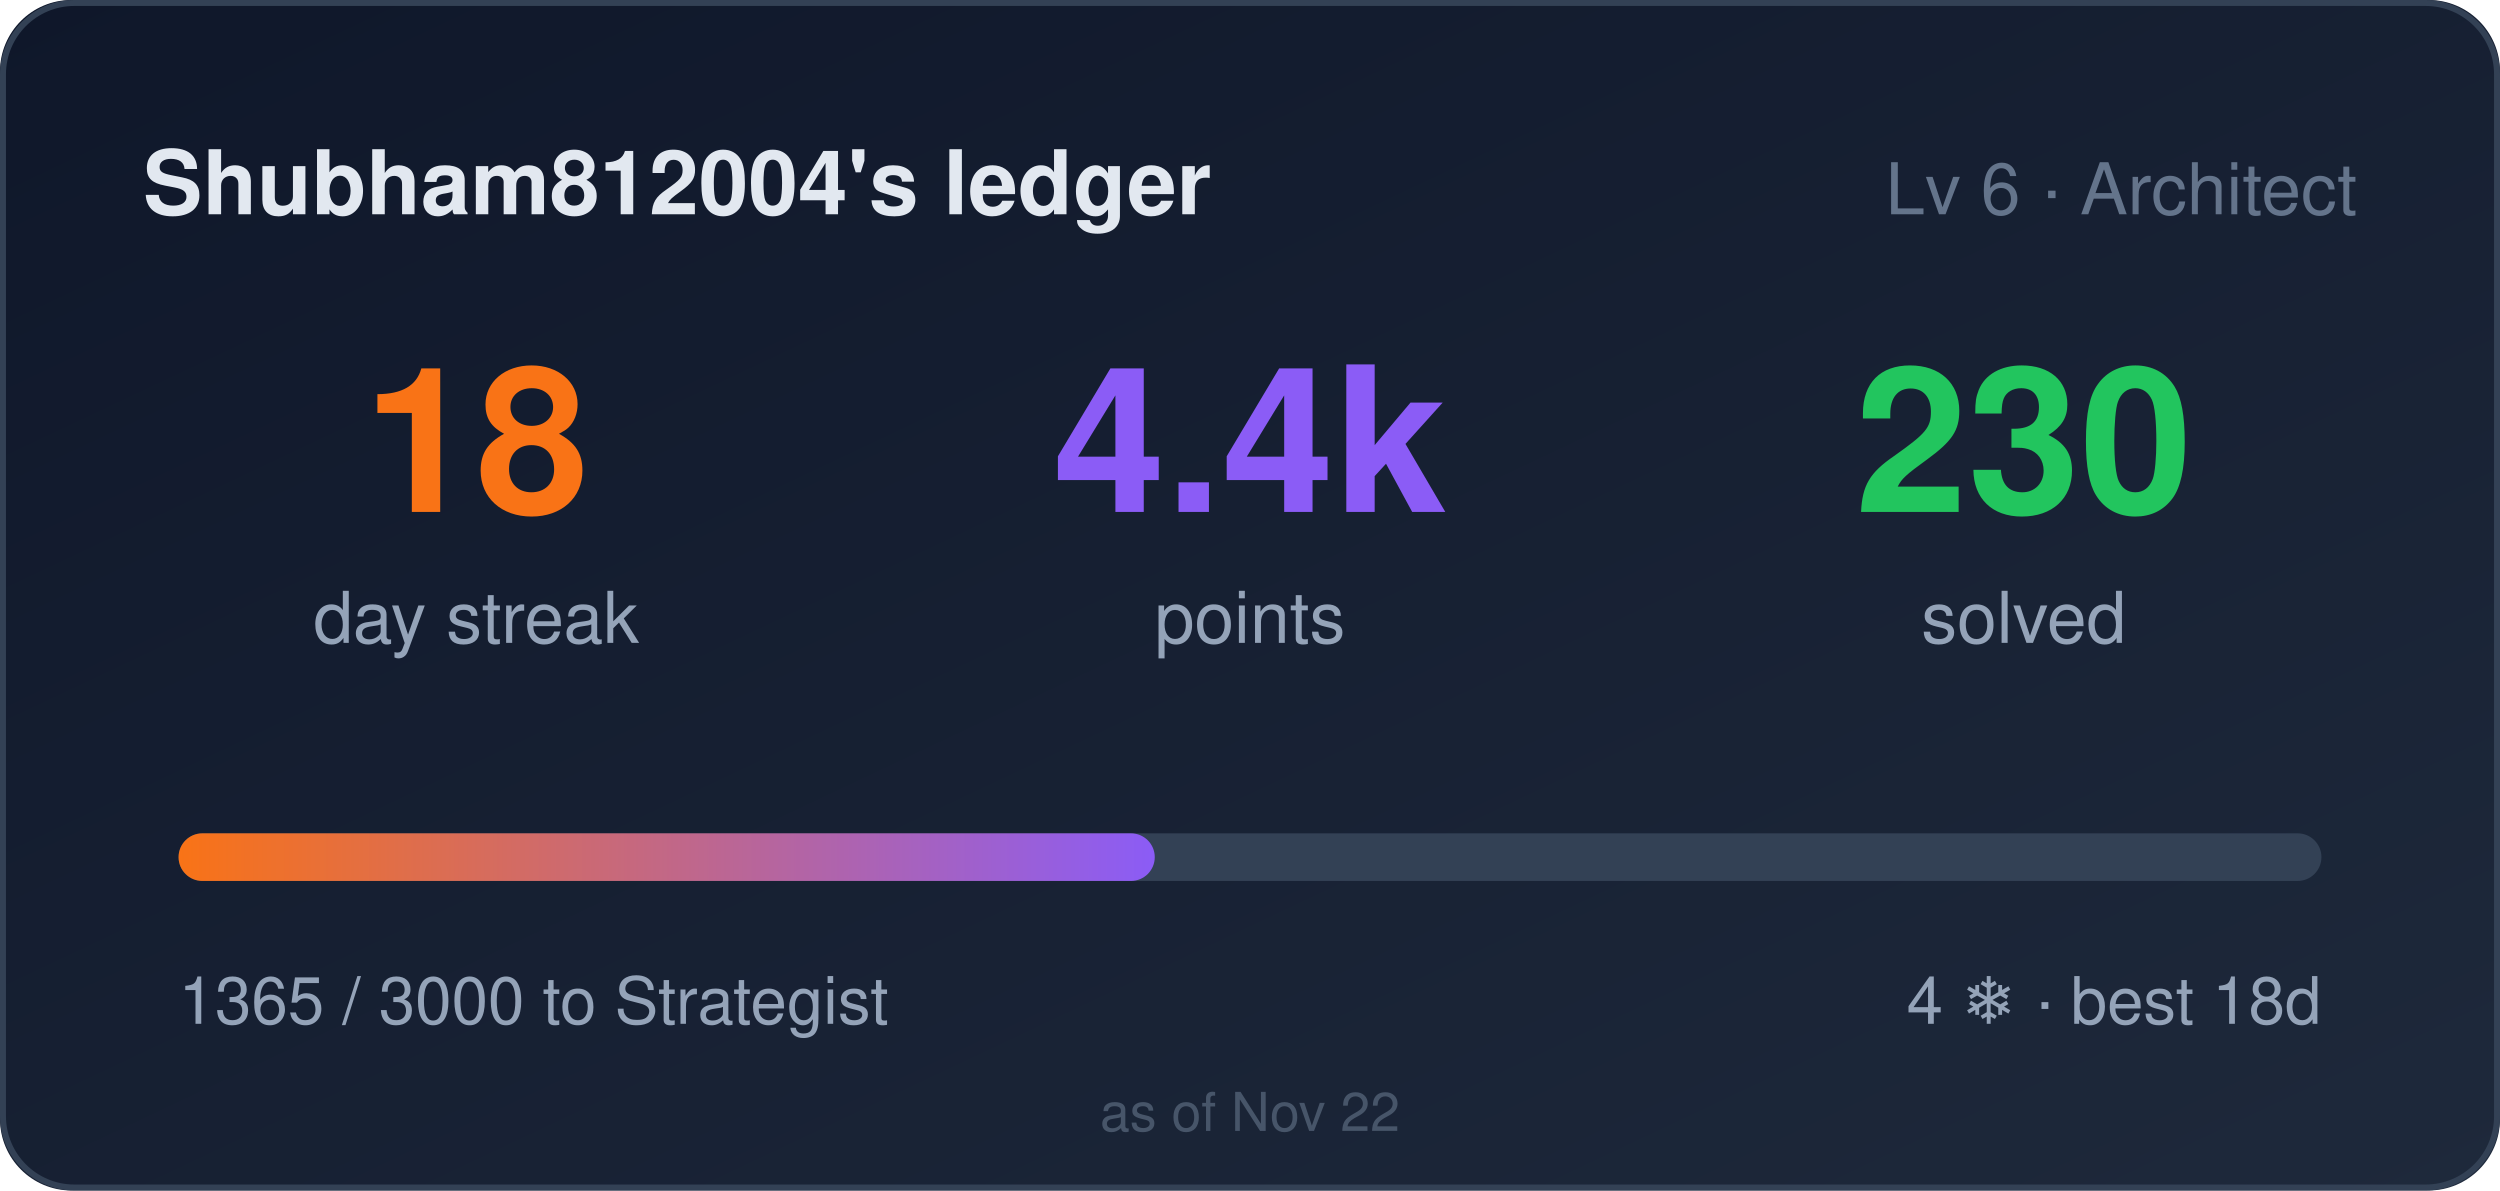
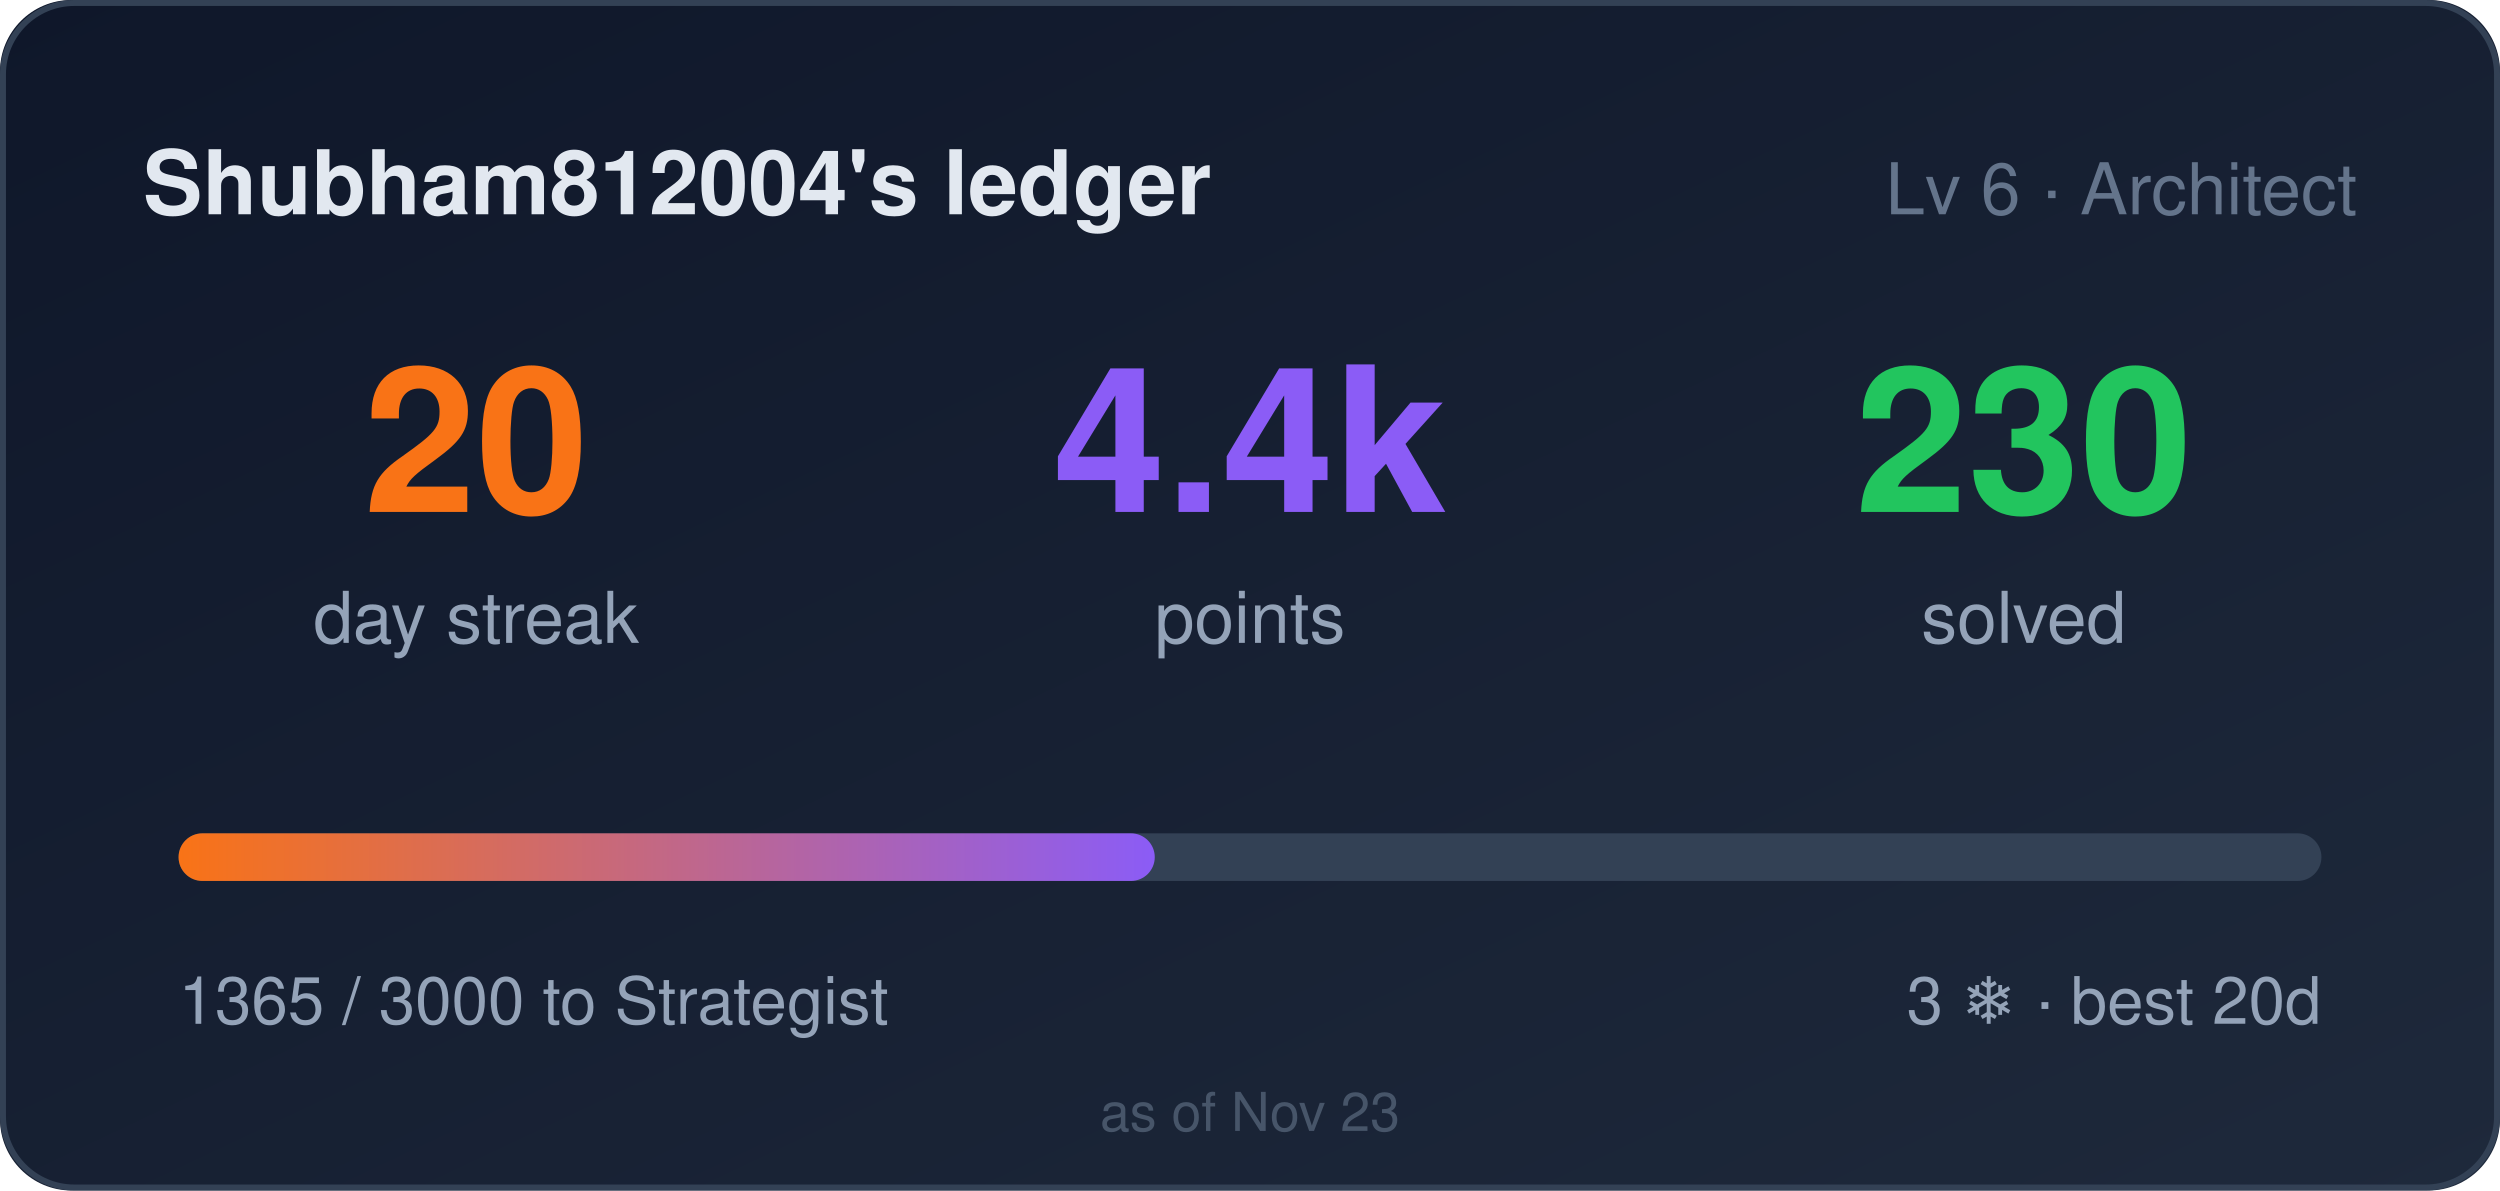
- <svg xmlns="http://www.w3.org/2000/svg" width="420" height="200" role="img" aria-label="Shubham812004's ledger: 18 day streak, 4365 points">
+ <svg xmlns="http://www.w3.org/2000/svg" width="420" height="200" role="img" aria-label="Shubham812004's ledger: 20 day streak, 4365 points">
  <style>
    .bar,.n{transform-box:fill-box}
    .bar{transform-origin:left center}
    @media (prefers-reduced-motion: no-preference){
      .bar{animation:cl-grow .9s cubic-bezier(.22,1,.36,1) both}
      .n{animation:cl-rise .5s ease-out both}
      .n2{animation-delay:.08s}
      .n3{animation-delay:.16s}
    }
    @keyframes cl-grow{from{transform:scaleX(0)}to{transform:scaleX(1)}}
    @keyframes cl-rise{from{opacity:0;transform:translateY(6px)}to{opacity:1;transform:none}}
  </style>
  <defs>
    <linearGradient id="bg" x1="0" y1="0" x2="1" y2="1">
      <stop offset="0" stop-color="#0f172a" />
      <stop offset="1" stop-color="#1e293b" />
    </linearGradient>
    <linearGradient id="bar" x1="0" y1="0" x2="1" y2="0">
      <stop offset="0" stop-color="#f97316" />
      <stop offset="1" stop-color="#8b5cf6" />
    </linearGradient>
  </defs>
  <rect width="420" height="200" rx="12" fill="url(#bg)" />
  <rect x="0.5" y="0.5" width="419" height="199" rx="12" fill="none" stroke="#334155" />
  <text x="24" y="36" fill="#e2e8f0" font-size="15" font-weight="600" font-family="Segoe UI,Helvetica,Arial,sans-serif">Shubham812004's ledger</text>
  <text x="396" y="36" fill="#64748b" font-size="12" text-anchor="end" font-family="Segoe UI,Helvetica,Arial,sans-serif">Lv 6 · Architect</text>
  <g font-family="Segoe UI,Helvetica,Arial,sans-serif">
-     <text class="n n1" x="80" y="86" fill="#f97316" font-size="34" font-weight="700" text-anchor="middle">18</text>
+     <text class="n n1" x="80" y="86" fill="#f97316" font-size="34" font-weight="700" text-anchor="middle">20</text>
    <text x="80" y="108" fill="#94a3b8" font-size="12" text-anchor="middle">day streak</text>
    <text class="n n2" x="210" y="86" fill="#8b5cf6" font-size="34" font-weight="700" text-anchor="middle">4.4k</text>
    <text x="210" y="108" fill="#94a3b8" font-size="12" text-anchor="middle">points</text>
    <text class="n n3" x="340" y="86" fill="#22c55e" font-size="34" font-weight="700" text-anchor="middle">230</text>
    <text x="340" y="108" fill="#94a3b8" font-size="12" text-anchor="middle">solved</text>
  </g>
  <rect x="30" y="140" width="360" height="8" rx="4" fill="#334155" />
  <rect class="bar" x="30" y="140" width="164" height="8" rx="4" fill="url(#bar)" />
  <text x="30" y="172" fill="#94a3b8" font-size="11" font-family="Segoe UI,Helvetica,Arial,sans-serif">1365 / 3000 to Strategist</text>
-   <text x="390" y="172" fill="#94a3b8" font-size="11" text-anchor="end" font-family="Segoe UI,Helvetica,Arial,sans-serif">4 ❄ · best 18d</text>
-   <text x="210" y="190" fill="#475569" font-size="9" text-anchor="middle" font-family="Segoe UI,Helvetica,Arial,sans-serif">as of Nov 22</text>
+   <text x="390" y="172" fill="#94a3b8" font-size="11" text-anchor="end" font-family="Segoe UI,Helvetica,Arial,sans-serif">3 ❄ · best 20d</text>
+   <text x="210" y="190" fill="#475569" font-size="9" text-anchor="middle" font-family="Segoe UI,Helvetica,Arial,sans-serif">as of Nov 23</text>
</svg>
